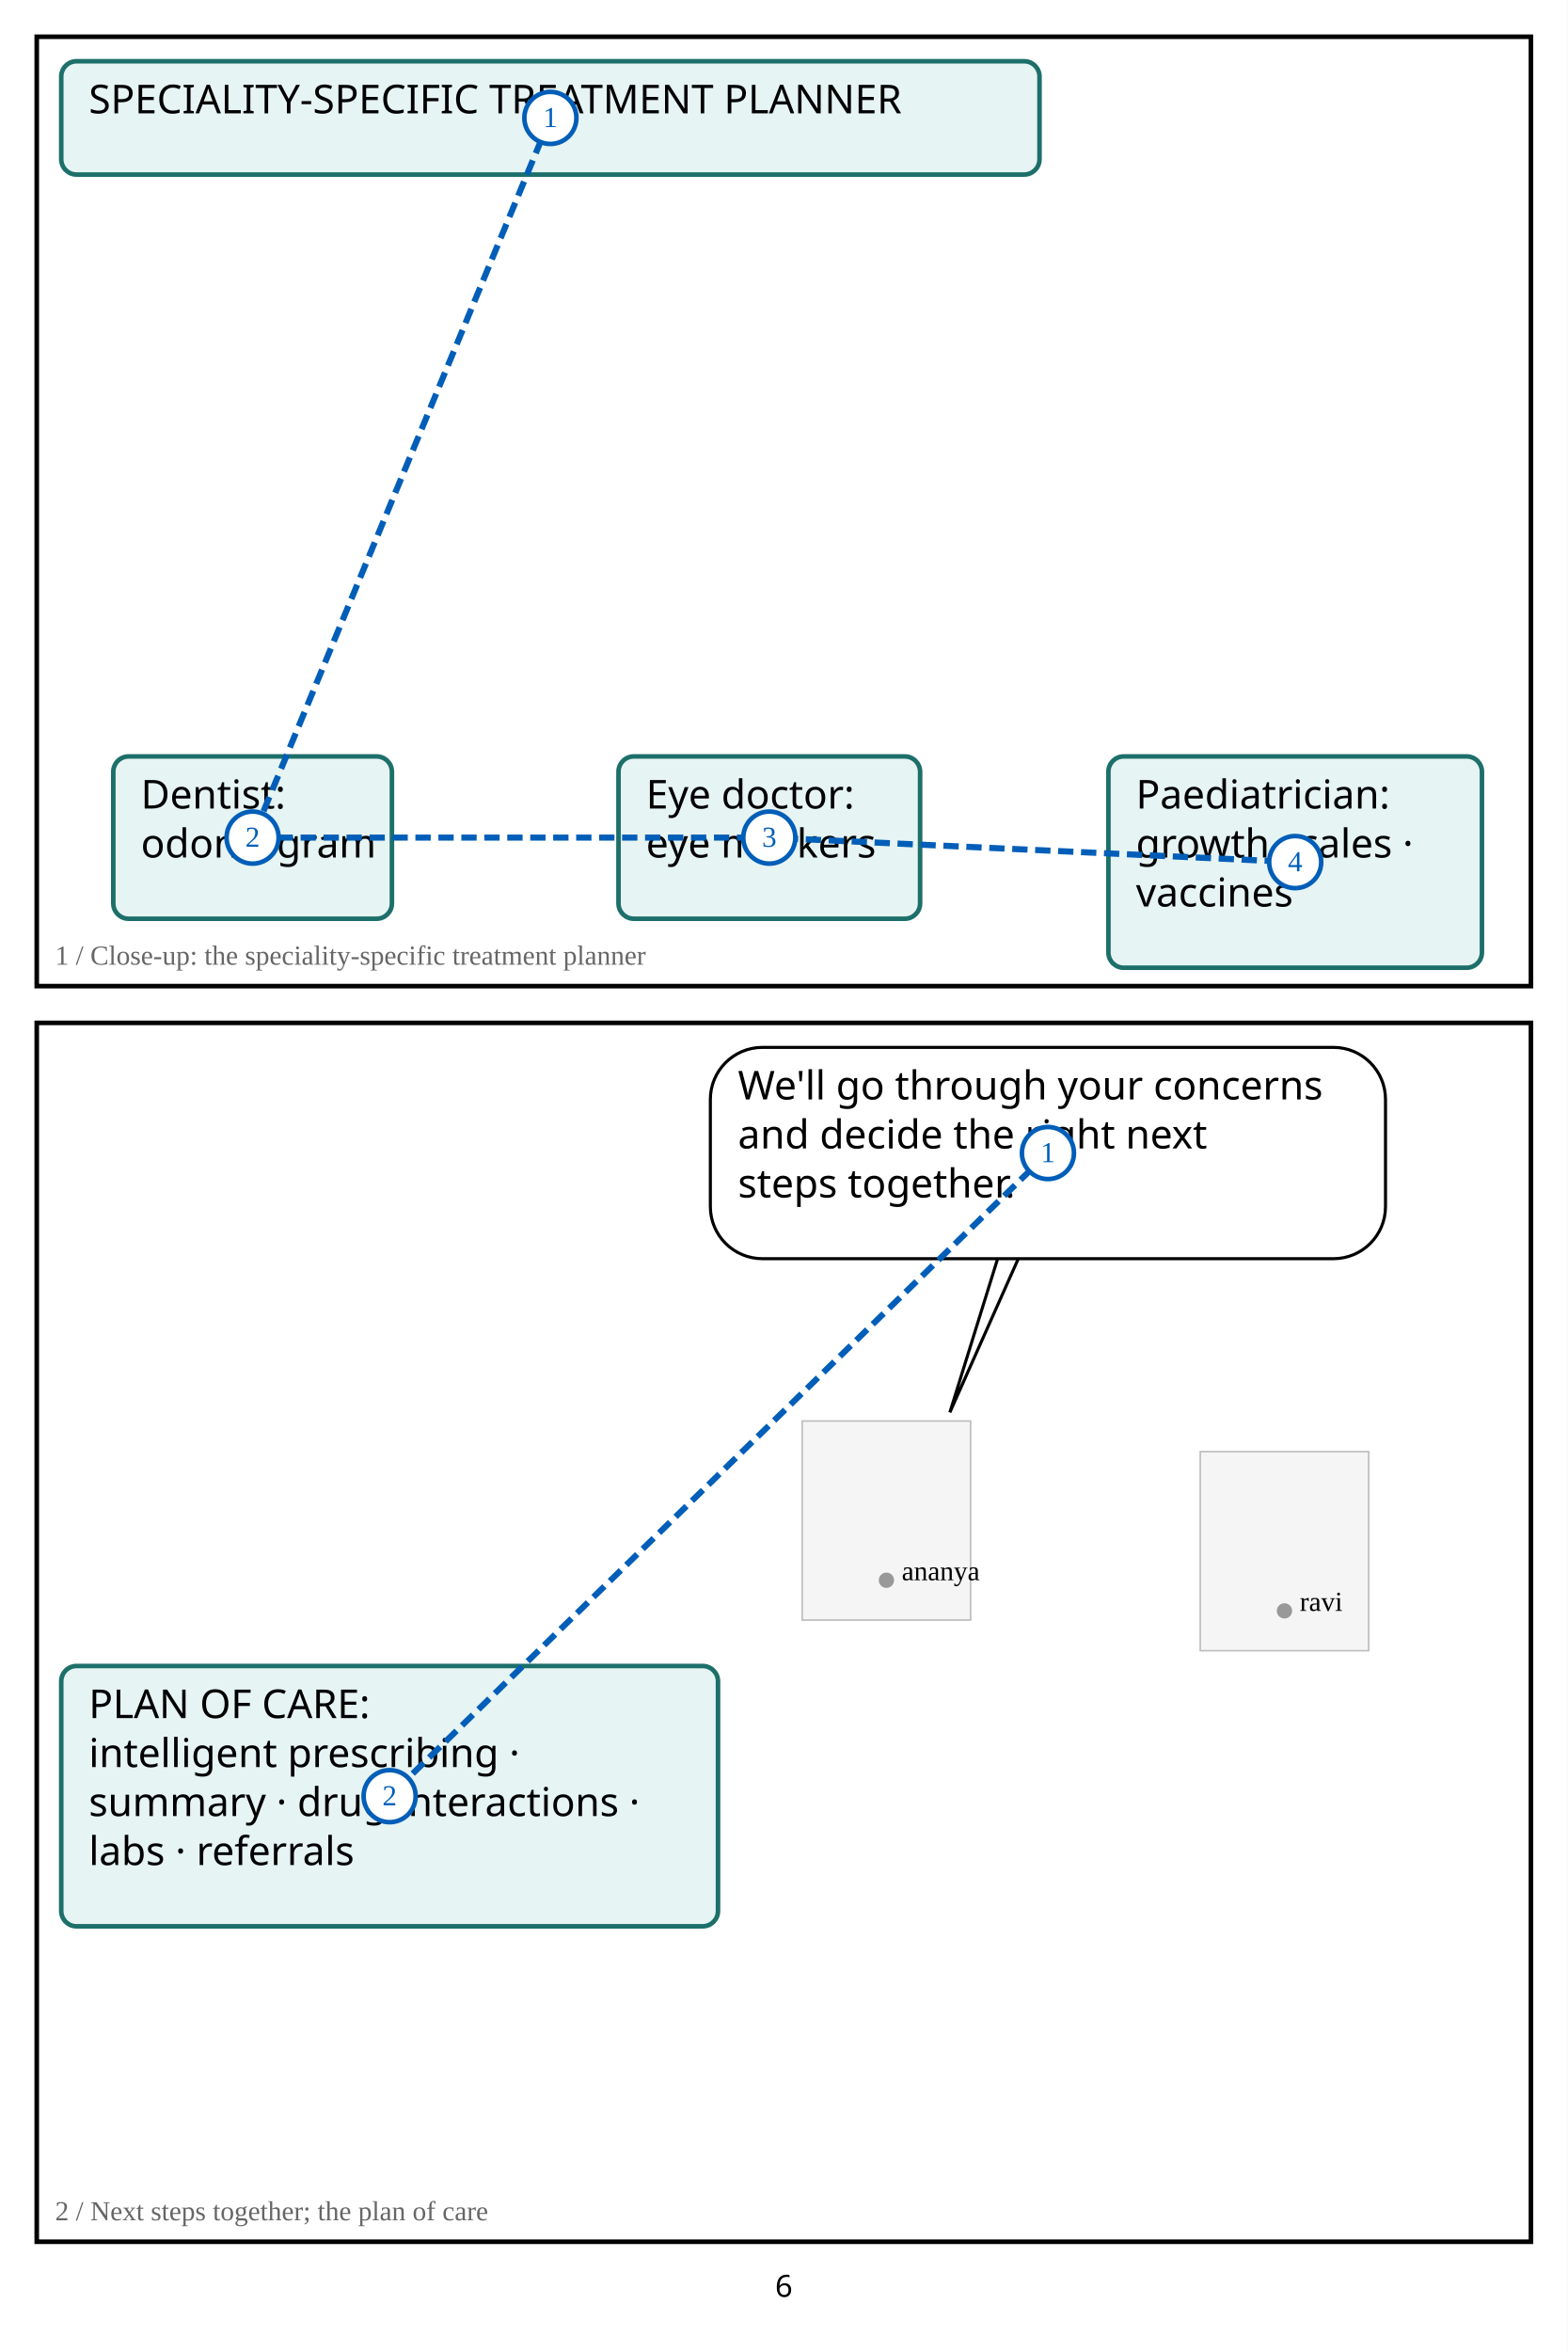
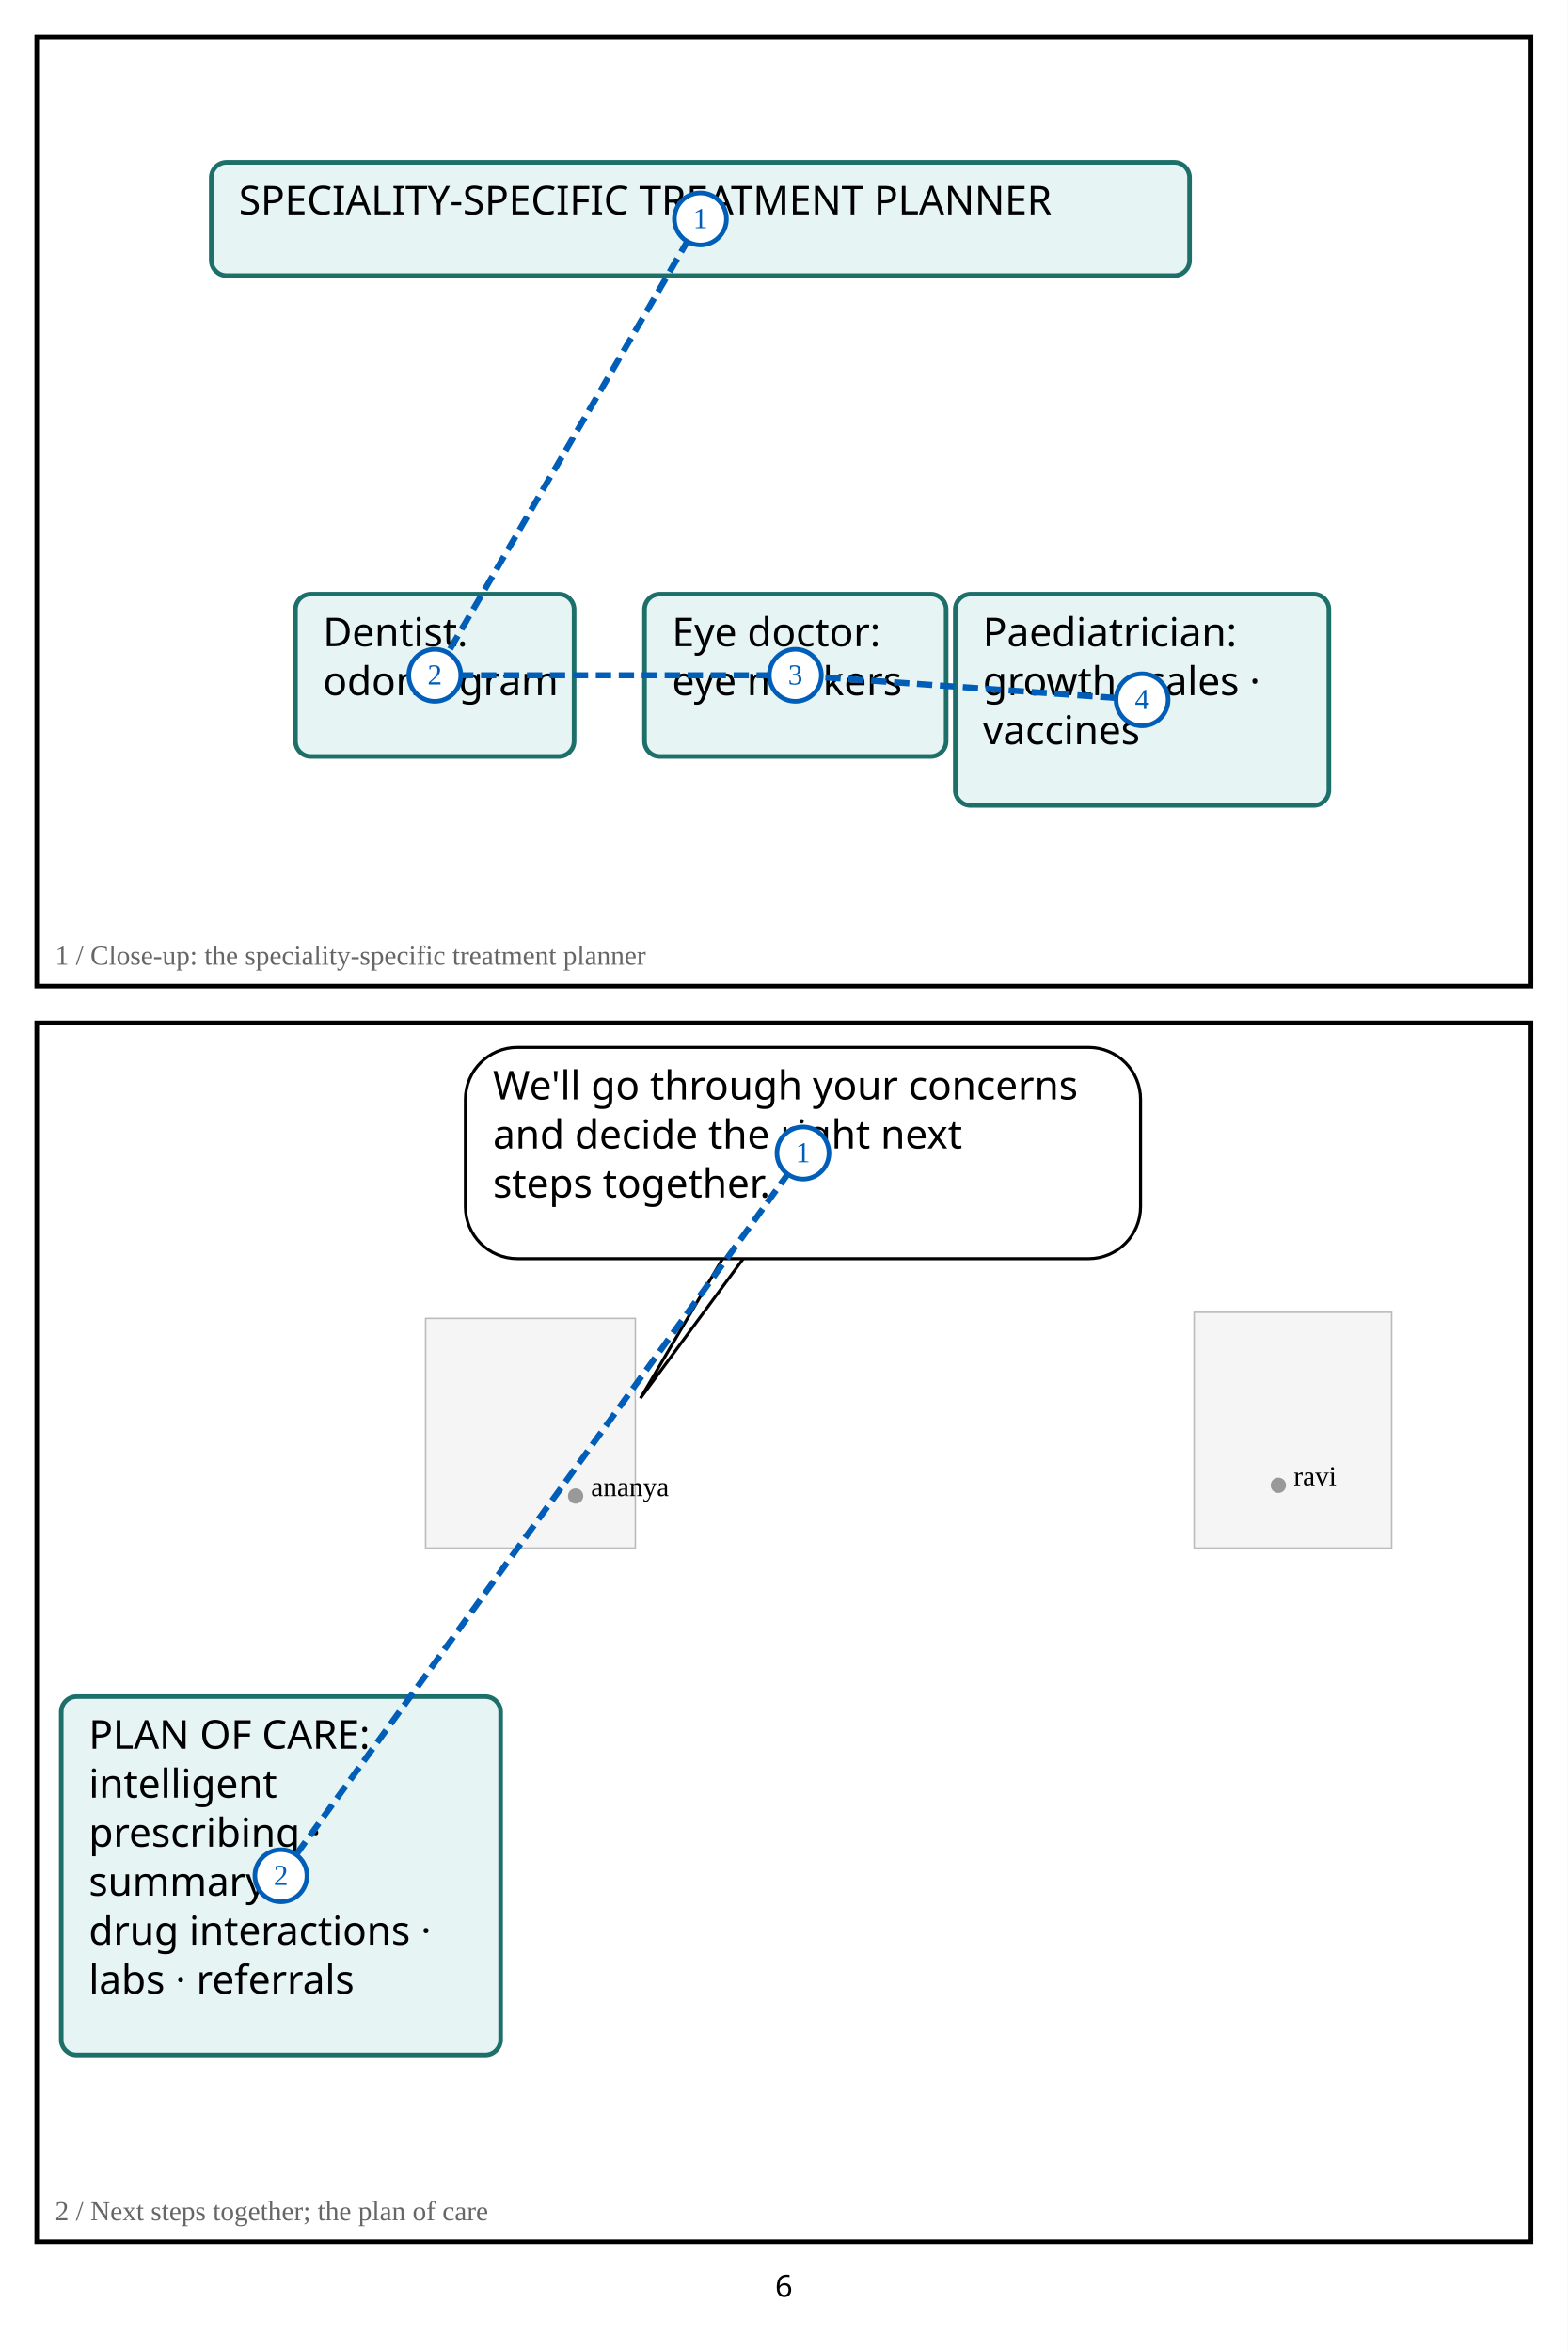
<svg xmlns="http://www.w3.org/2000/svg" width="1024" height="1536" viewBox="0 0 1024 1536">
  <rect width="1024" height="1536" fill="white" />
  <rect x="24" y="24" width="976" height="620" fill="none" stroke="black" stroke-width="3" />
-   <rect x="40" y="40" width="639" height="74" rx="34" fill="white" stroke="white" stroke-width="6" />
-   <rect x="74" y="494" width="182" height="106" rx="34" fill="white" stroke="white" stroke-width="6" />
-   <rect x="404" y="494" width="197" height="106" rx="34" fill="white" stroke="white" stroke-width="6" />
-   <rect x="724" y="494" width="244" height="138" rx="34" fill="white" stroke="white" stroke-width="6" />
-   <rect x="40" y="40" width="639" height="74" rx="10" fill="#e6f4f3" stroke="#1d6f6a" stroke-width="3" />
-   <text x="58" y="74" font-family="Meiryo,MS Gothic,sans-serif" font-size="26" fill="black">SPECIALITY-SPECIFIC TREATMENT PLANNER</text>
-   <rect x="74" y="494" width="182" height="106" rx="10" fill="#e6f4f3" stroke="#1d6f6a" stroke-width="3" />
-   <text x="92" y="528" font-family="Meiryo,MS Gothic,sans-serif" font-size="26" fill="black">Dentist: </text>
-   <text x="92" y="560" font-family="Meiryo,MS Gothic,sans-serif" font-size="26" fill="black">odontogram</text>
-   <rect x="404" y="494" width="197" height="106" rx="10" fill="#e6f4f3" stroke="#1d6f6a" stroke-width="3" />
-   <text x="422" y="528" font-family="Meiryo,MS Gothic,sans-serif" font-size="26" fill="black">Eye doctor: </text>
-   <text x="422" y="560" font-family="Meiryo,MS Gothic,sans-serif" font-size="26" fill="black">eye markers</text>
-   <rect x="724" y="494" width="244" height="138" rx="10" fill="#e6f4f3" stroke="#1d6f6a" stroke-width="3" />
-   <text x="742" y="528" font-family="Meiryo,MS Gothic,sans-serif" font-size="26" fill="black">Paediatrician: </text>
-   <text x="742" y="560" font-family="Meiryo,MS Gothic,sans-serif" font-size="26" fill="black">growth scales · </text>
-   <text x="742" y="592" font-family="Meiryo,MS Gothic,sans-serif" font-size="26" fill="black">vaccines</text>
+   <rect x="138" y="106" width="639" height="74" rx="34" fill="white" stroke="white" stroke-width="6" />
+   <rect x="193" y="388" width="182" height="106" rx="34" fill="white" stroke="white" stroke-width="6" />
+   <rect x="421" y="388" width="197" height="106" rx="34" fill="white" stroke="white" stroke-width="6" />
+   <rect x="624" y="388" width="244" height="138" rx="34" fill="white" stroke="white" stroke-width="6" />
+   <rect x="138" y="106" width="639" height="74" rx="10" fill="#e6f4f3" stroke="#1d6f6a" stroke-width="3" />
+   <text x="156" y="140" font-family="Meiryo,MS Gothic,sans-serif" font-size="26" fill="black">SPECIALITY-SPECIFIC TREATMENT PLANNER</text>
+   <rect x="193" y="388" width="182" height="106" rx="10" fill="#e6f4f3" stroke="#1d6f6a" stroke-width="3" />
+   <text x="211" y="422" font-family="Meiryo,MS Gothic,sans-serif" font-size="26" fill="black">Dentist: </text>
+   <text x="211" y="454" font-family="Meiryo,MS Gothic,sans-serif" font-size="26" fill="black">odontogram</text>
+   <rect x="421" y="388" width="197" height="106" rx="10" fill="#e6f4f3" stroke="#1d6f6a" stroke-width="3" />
+   <text x="439" y="422" font-family="Meiryo,MS Gothic,sans-serif" font-size="26" fill="black">Eye doctor: </text>
+   <text x="439" y="454" font-family="Meiryo,MS Gothic,sans-serif" font-size="26" fill="black">eye markers</text>
+   <rect x="624" y="388" width="244" height="138" rx="10" fill="#e6f4f3" stroke="#1d6f6a" stroke-width="3" />
+   <text x="642" y="422" font-family="Meiryo,MS Gothic,sans-serif" font-size="26" fill="black">Paediatrician: </text>
+   <text x="642" y="454" font-family="Meiryo,MS Gothic,sans-serif" font-size="26" fill="black">growth scales · </text>
+   <text x="642" y="486" font-family="Meiryo,MS Gothic,sans-serif" font-size="26" fill="black">vaccines</text>
  <text x="36" y="630" font-size="18" fill="#666">1 / Close-up: the speciality-specific treatment planner</text>
-   <rect x="524" y="928" width="110" height="130" fill="#f5f5f5" stroke="#bbb" />
-   <circle cx="579" cy="1032" r="5" fill="#999" />
-   <text x="589" y="1032" font-size="18">ananya</text>
-   <rect x="784" y="948" width="110" height="130" fill="#f5f5f5" stroke="#bbb" />
-   <circle cx="839" cy="1052" r="5" fill="#999" />
-   <text x="849" y="1052" font-size="18">ravi</text>
+   <rect x="278" y="861" width="137" height="150" fill="#f5f5f5" stroke="#bbb" />
+   <circle cx="376" cy="977" r="5" fill="#999" />
+   <text x="386" y="977" font-size="18">ananya</text>
+   <rect x="780" y="857" width="129" height="154" fill="#f5f5f5" stroke="#bbb" />
+   <circle cx="835" cy="970" r="5" fill="#999" />
+   <text x="845" y="970" font-size="18">ravi</text>
  <rect x="24" y="668" width="976" height="796" fill="none" stroke="black" stroke-width="3" />
-   <rect x="464" y="684" width="441" height="138" rx="34" fill="white" stroke="white" stroke-width="6" />
-   <path d="M 652.823 818.259 L 620.448 922.388 L 666.823 818.259 Z" fill="white" stroke="white" stroke-width="6" stroke-linejoin="round" />
-   <rect x="40" y="1088" width="429" height="170" rx="34" fill="white" stroke="white" stroke-width="6" />
-   <path data-speaker="ananya" d="M 652.823 818.259 L 620.448 922.388 L 666.823 818.259" fill="white" stroke="black" stroke-width="2" />
-   <rect x="464" y="684" width="441" height="138" rx="34" fill="white" stroke="black" stroke-width="2" />
-   <text x="482" y="718" font-family="Meiryo,MS Gothic,sans-serif" font-size="26" fill="black">We'll go through your concerns </text>
-   <text x="482" y="750" font-family="Meiryo,MS Gothic,sans-serif" font-size="26" fill="black">and decide the right next </text>
-   <text x="482" y="782" font-family="Meiryo,MS Gothic,sans-serif" font-size="26" fill="black">steps together.</text>
-   <rect x="40" y="1088" width="429" height="170" rx="10" fill="#e6f4f3" stroke="#1d6f6a" stroke-width="3" />
-   <text x="58" y="1122" font-family="Meiryo,MS Gothic,sans-serif" font-size="26" fill="black">PLAN OF CARE: </text>
-   <text x="58" y="1154" font-family="Meiryo,MS Gothic,sans-serif" font-size="26" fill="black">intelligent prescribing · </text>
-   <text x="58" y="1186" font-family="Meiryo,MS Gothic,sans-serif" font-size="26" fill="black">summary · drug interactions · </text>
-   <text x="58" y="1218" font-family="Meiryo,MS Gothic,sans-serif" font-size="26" fill="black">labs · referrals</text>
+   <rect x="304" y="684" width="441" height="138" rx="34" fill="white" stroke="white" stroke-width="6" />
+   <path d="M 473.967 818.666 L 418.315 913.171 L 487.967 818.666 Z" fill="white" stroke="white" stroke-width="6" stroke-linejoin="round" />
+   <rect x="40" y="1108" width="287" height="234" rx="34" fill="white" stroke="white" stroke-width="6" />
+   <path data-speaker="ananya" d="M 473.967 818.666 L 418.315 913.171 L 487.967 818.666" fill="white" stroke="black" stroke-width="2" />
+   <rect x="304" y="684" width="441" height="138" rx="34" fill="white" stroke="black" stroke-width="2" />
+   <text x="322" y="718" font-family="Meiryo,MS Gothic,sans-serif" font-size="26" fill="black">We'll go through your concerns </text>
+   <text x="322" y="750" font-family="Meiryo,MS Gothic,sans-serif" font-size="26" fill="black">and decide the right next </text>
+   <text x="322" y="782" font-family="Meiryo,MS Gothic,sans-serif" font-size="26" fill="black">steps together.</text>
+   <rect x="40" y="1108" width="287" height="234" rx="10" fill="#e6f4f3" stroke="#1d6f6a" stroke-width="3" />
+   <text x="58" y="1142" font-family="Meiryo,MS Gothic,sans-serif" font-size="26" fill="black">PLAN OF CARE: </text>
+   <text x="58" y="1174" font-family="Meiryo,MS Gothic,sans-serif" font-size="26" fill="black">intelligent </text>
+   <text x="58" y="1206" font-family="Meiryo,MS Gothic,sans-serif" font-size="26" fill="black">prescribing · </text>
+   <text x="58" y="1238" font-family="Meiryo,MS Gothic,sans-serif" font-size="26" fill="black">summary · </text>
+   <text x="58" y="1270" font-family="Meiryo,MS Gothic,sans-serif" font-size="26" fill="black">drug interactions · </text>
+   <text x="58" y="1302" font-family="Meiryo,MS Gothic,sans-serif" font-size="26" fill="black">labs · referrals</text>
  <text x="36" y="1450" font-size="18" fill="#666">2 / Next steps together; the plan of care</text>
  <text x="512" y="1500" text-anchor="middle" font-family="sans-serif" font-size="20">6</text>
-   <polyline points="359.5,77 165,547 502.5,547 846,563" fill="none" stroke="#005eb8" stroke-width="4" stroke-dasharray="10 5" />
-   <circle cx="359.5" cy="77" r="17" fill="white" stroke="#005eb8" stroke-width="3" />
-   <text x="359.5" y="83" text-anchor="middle" font-size="19" fill="#005eb8">1</text>
-   <circle cx="165" cy="547" r="17" fill="white" stroke="#005eb8" stroke-width="3" />
-   <text x="165" y="553" text-anchor="middle" font-size="19" fill="#005eb8">2</text>
-   <circle cx="502.5" cy="547" r="17" fill="white" stroke="#005eb8" stroke-width="3" />
-   <text x="502.5" y="553" text-anchor="middle" font-size="19" fill="#005eb8">3</text>
-   <circle cx="846" cy="563" r="17" fill="white" stroke="#005eb8" stroke-width="3" />
-   <text x="846" y="569" text-anchor="middle" font-size="19" fill="#005eb8">4</text>
-   <polyline points="684.5,753 254.5,1173" fill="none" stroke="#005eb8" stroke-width="4" stroke-dasharray="10 5" />
-   <circle cx="684.5" cy="753" r="17" fill="white" stroke="#005eb8" stroke-width="3" />
-   <text x="684.5" y="759" text-anchor="middle" font-size="19" fill="#005eb8">1</text>
-   <circle cx="254.5" cy="1173" r="17" fill="white" stroke="#005eb8" stroke-width="3" />
-   <text x="254.5" y="1179" text-anchor="middle" font-size="19" fill="#005eb8">2</text>
+   <polyline points="457.5,143 284,441 519.5,441 746,457" fill="none" stroke="#005eb8" stroke-width="4" stroke-dasharray="10 5" />
+   <circle cx="457.5" cy="143" r="17" fill="white" stroke="#005eb8" stroke-width="3" />
+   <text x="457.5" y="149" text-anchor="middle" font-size="19" fill="#005eb8">1</text>
+   <circle cx="284" cy="441" r="17" fill="white" stroke="#005eb8" stroke-width="3" />
+   <text x="284" y="447" text-anchor="middle" font-size="19" fill="#005eb8">2</text>
+   <circle cx="519.5" cy="441" r="17" fill="white" stroke="#005eb8" stroke-width="3" />
+   <text x="519.5" y="447" text-anchor="middle" font-size="19" fill="#005eb8">3</text>
+   <circle cx="746" cy="457" r="17" fill="white" stroke="#005eb8" stroke-width="3" />
+   <text x="746" y="463" text-anchor="middle" font-size="19" fill="#005eb8">4</text>
+   <polyline points="524.5,753 183.5,1225" fill="none" stroke="#005eb8" stroke-width="4" stroke-dasharray="10 5" />
+   <circle cx="524.5" cy="753" r="17" fill="white" stroke="#005eb8" stroke-width="3" />
+   <text x="524.5" y="759" text-anchor="middle" font-size="19" fill="#005eb8">1</text>
+   <circle cx="183.5" cy="1225" r="17" fill="white" stroke="#005eb8" stroke-width="3" />
+   <text x="183.5" y="1231" text-anchor="middle" font-size="19" fill="#005eb8">2</text>
</svg>
